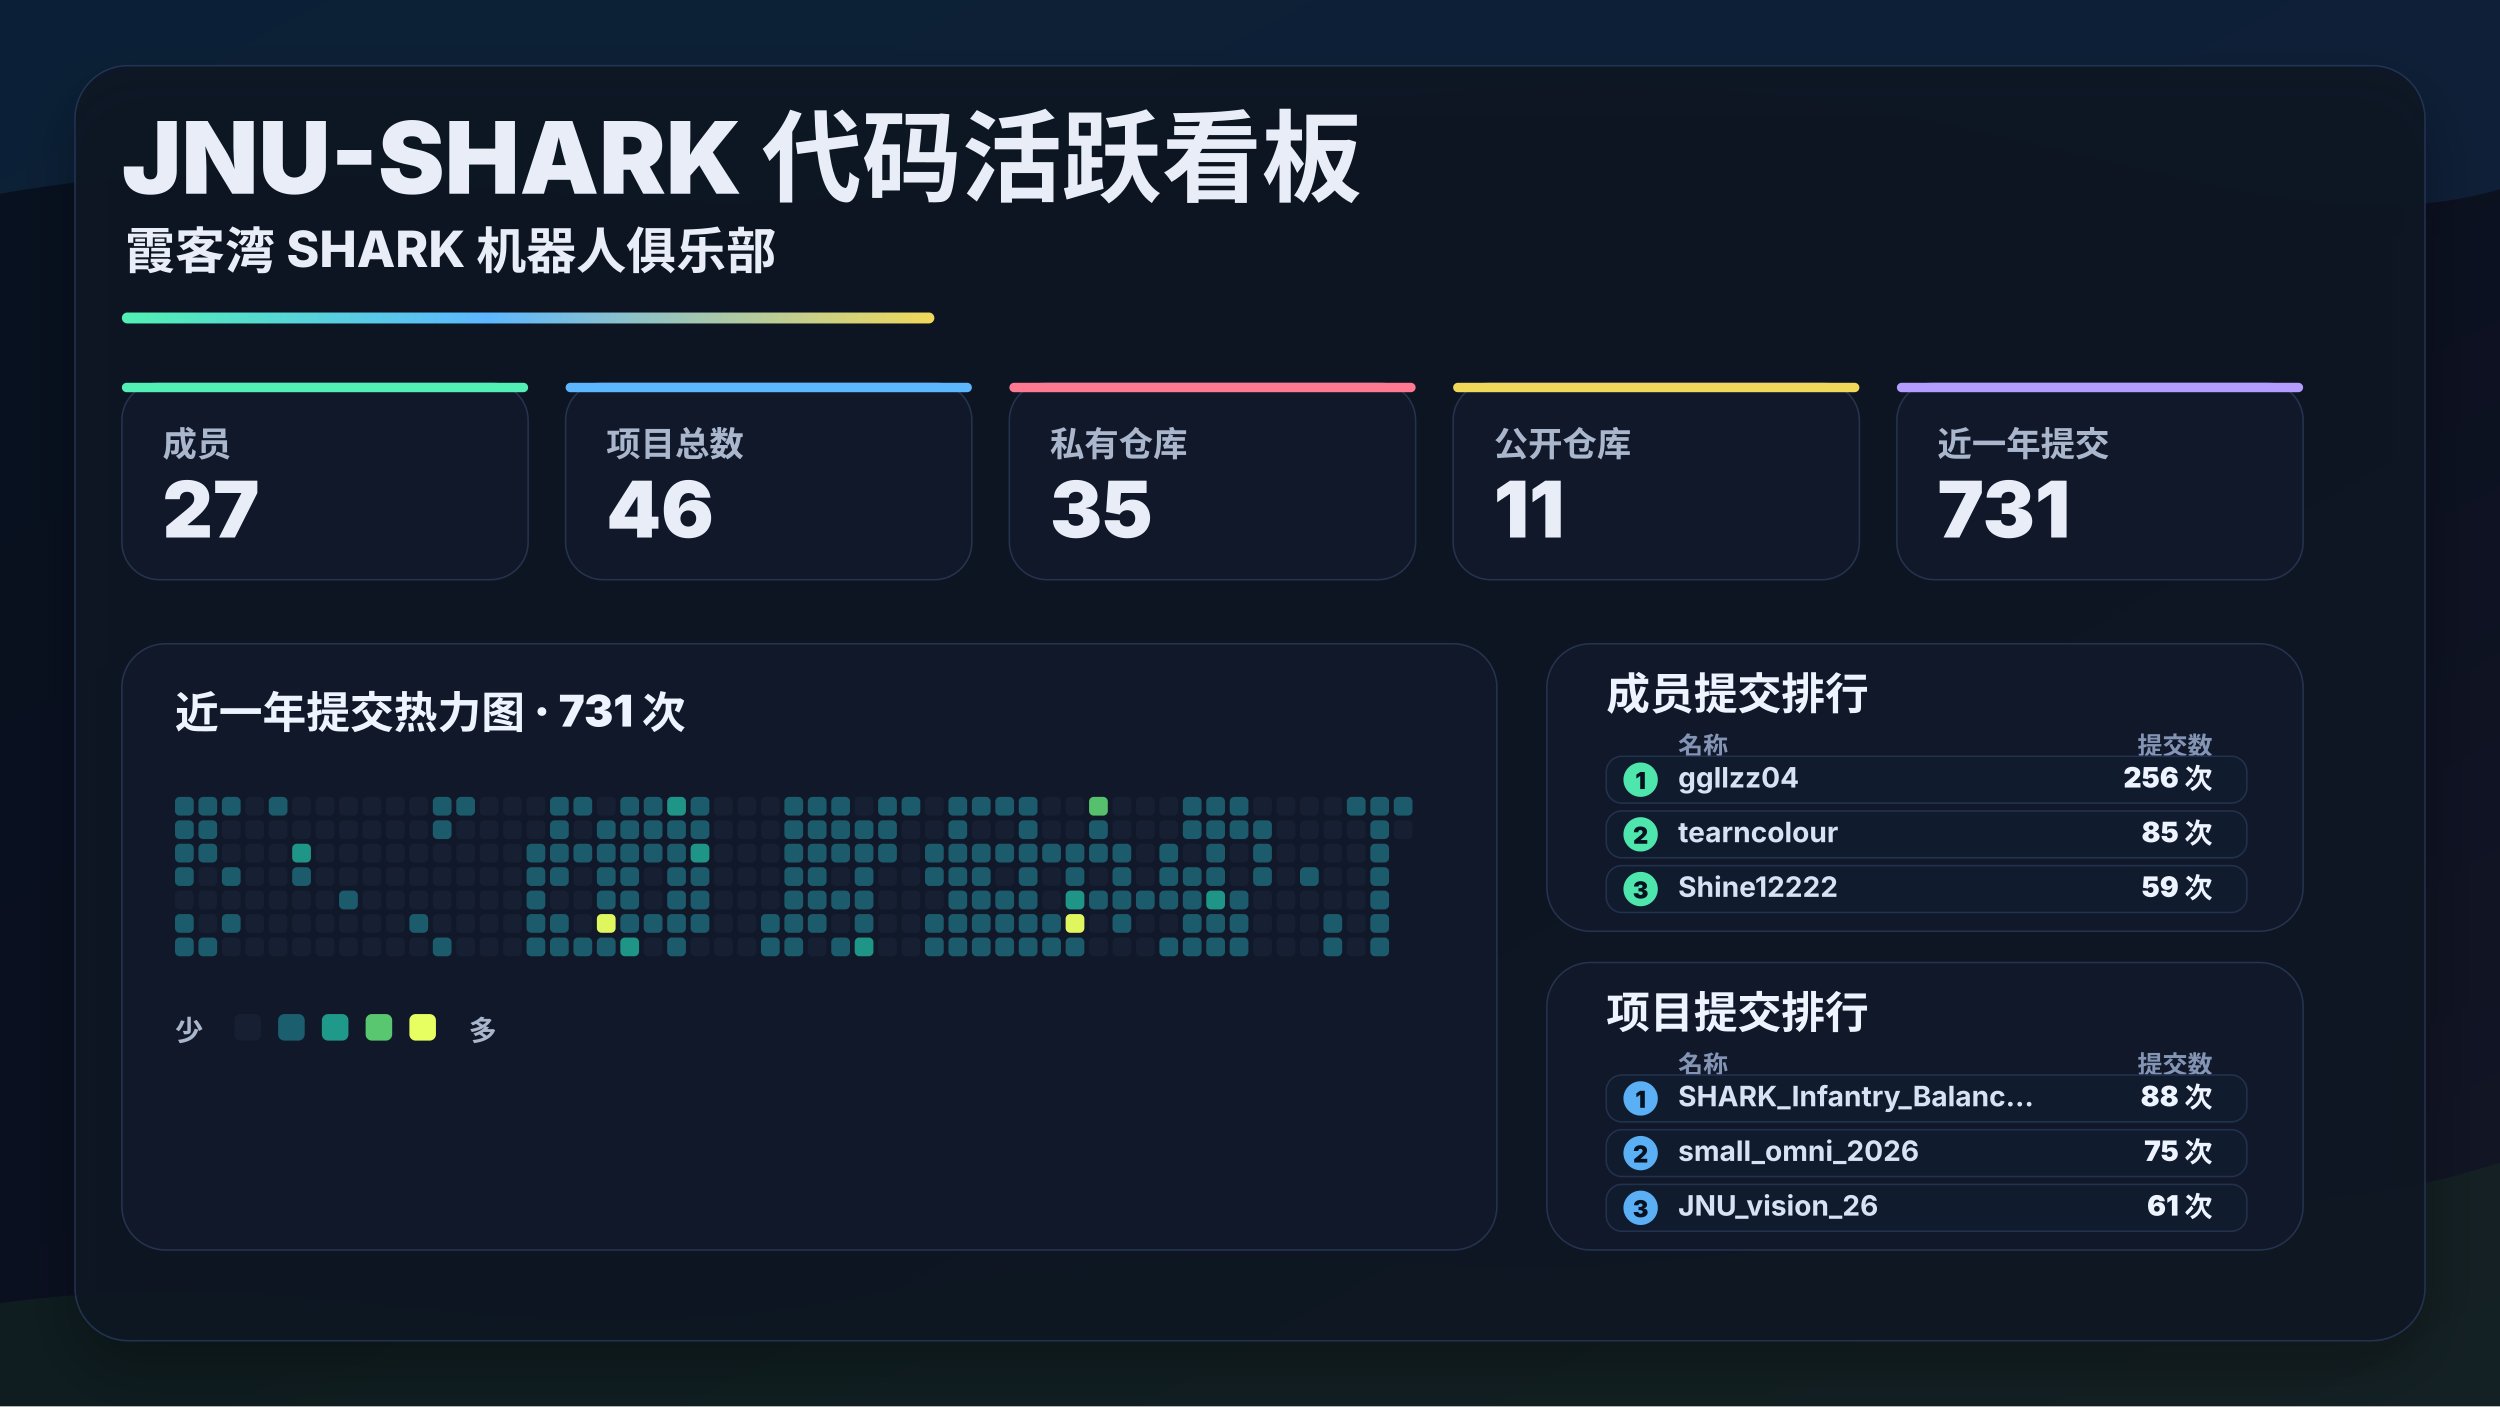
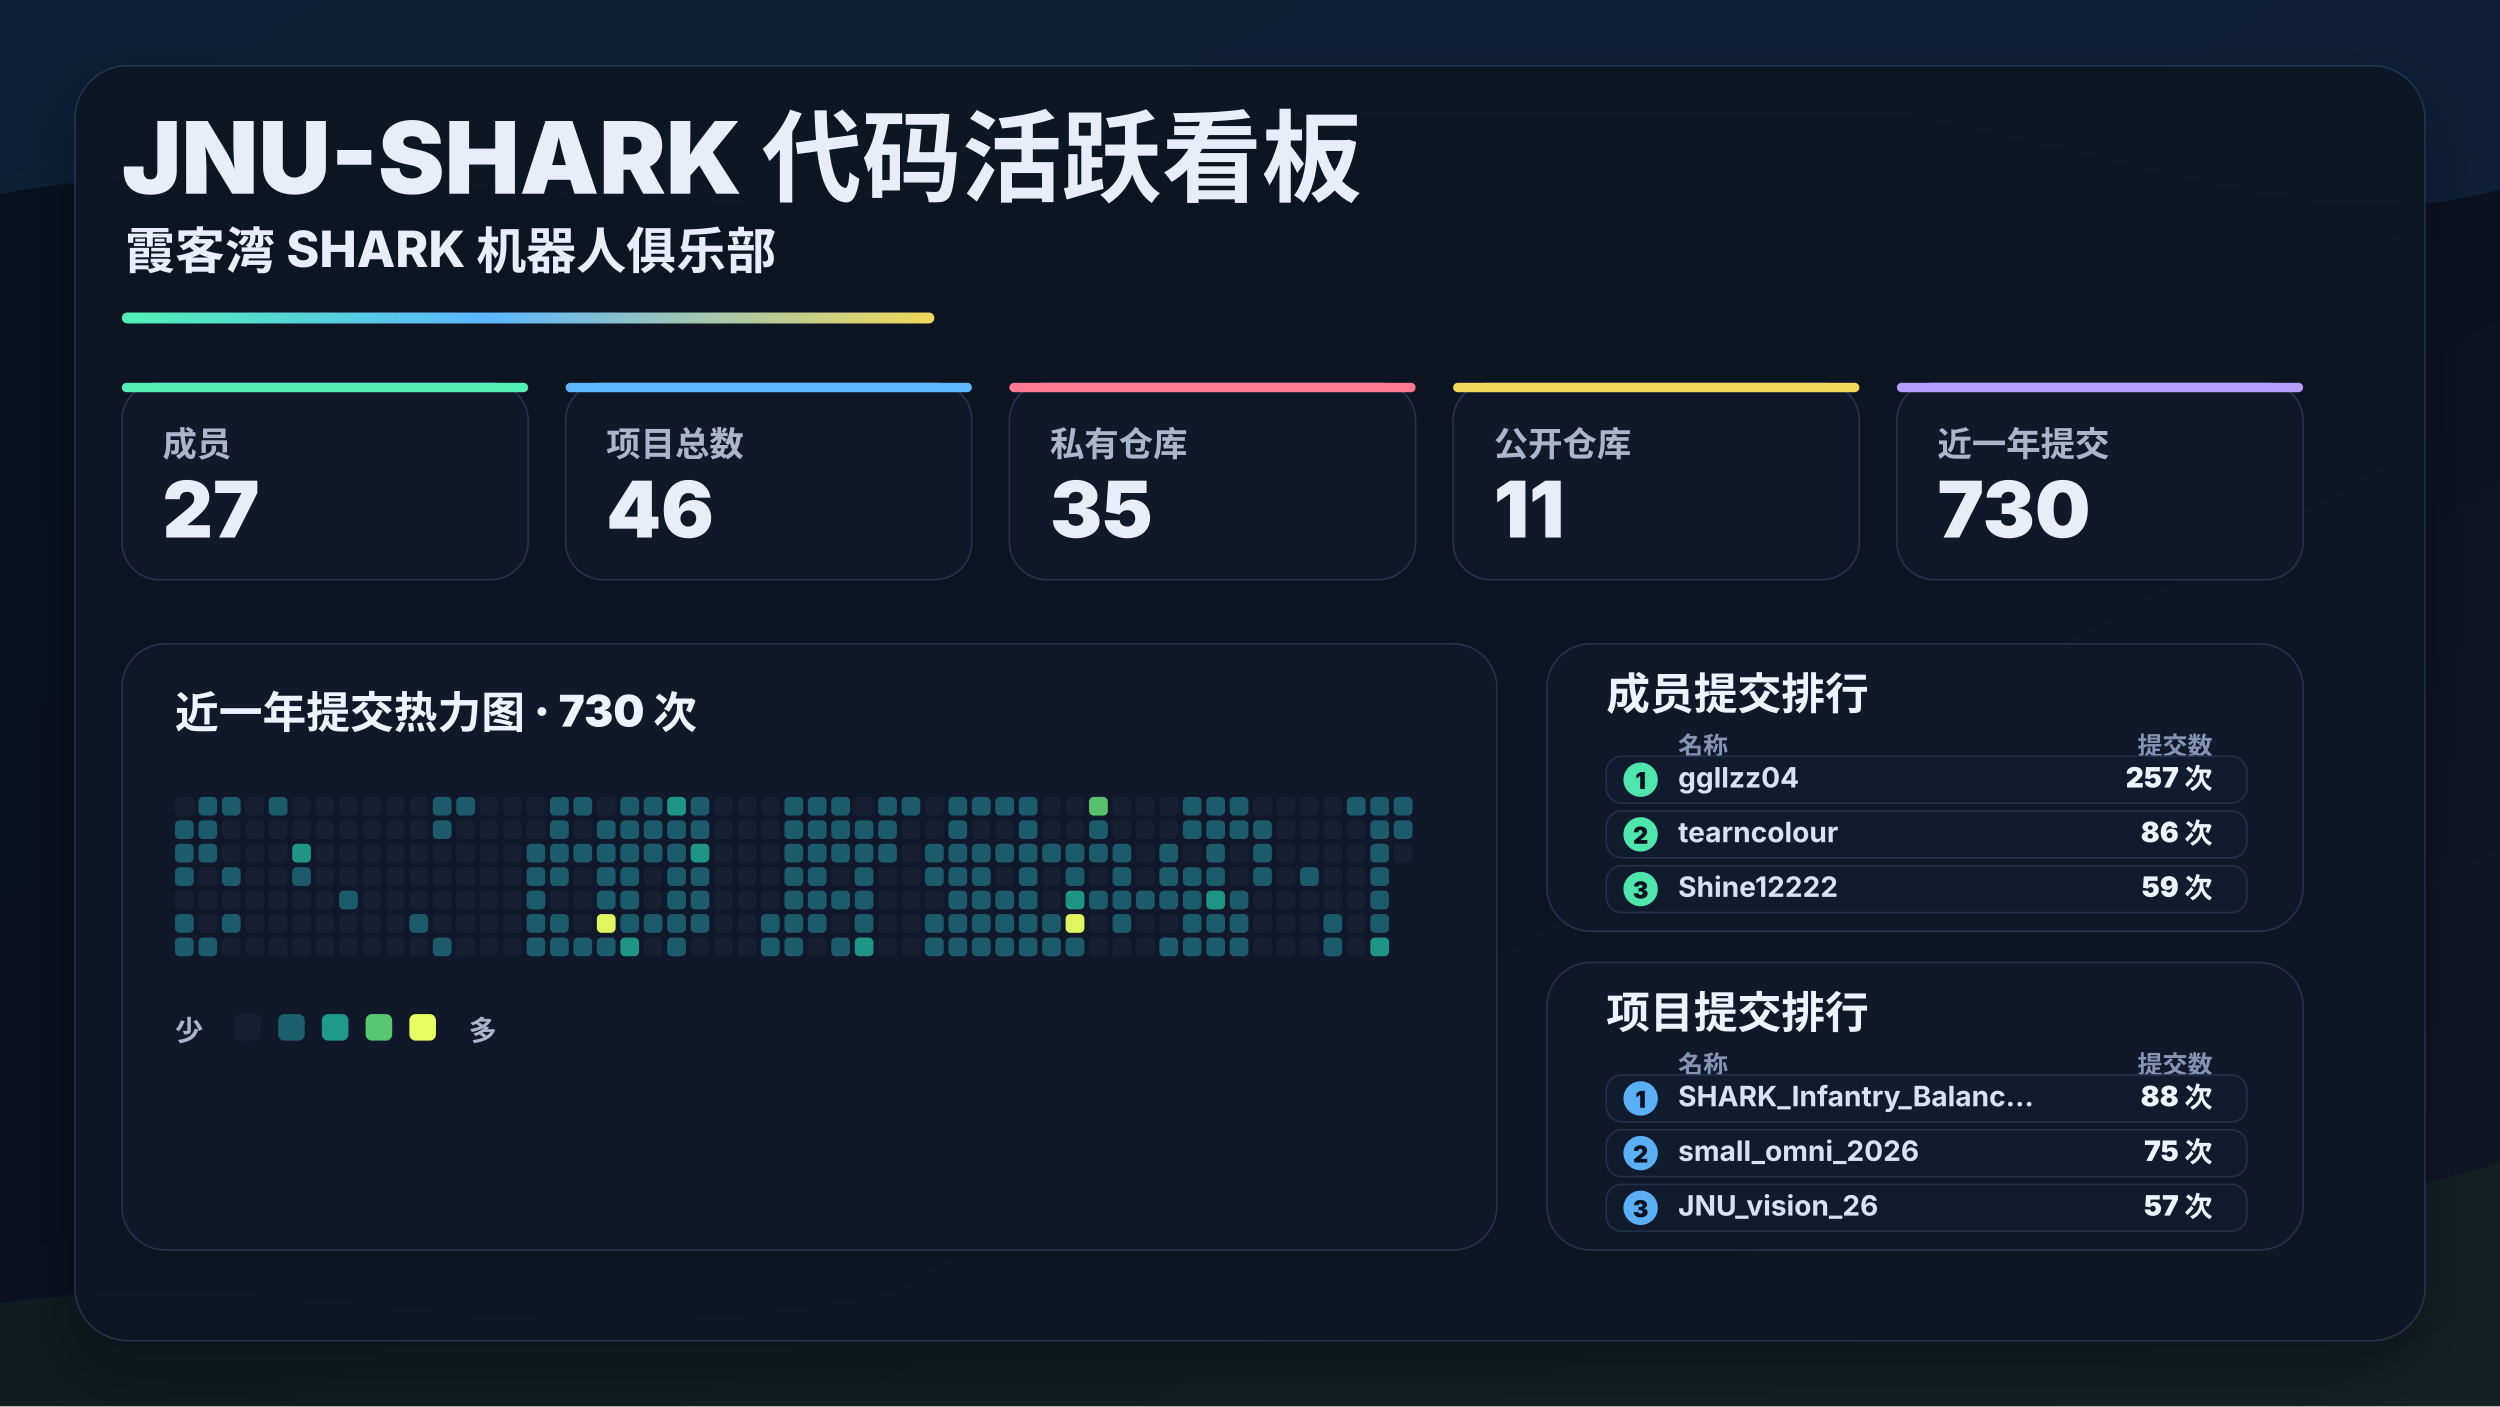
<svg xmlns="http://www.w3.org/2000/svg" width="1600" height="900" viewBox="0 0 1600 900" role="img" aria-labelledby="title desc">
  <defs>
    <linearGradient id="bg" x1="0" y1="0" x2="1" y2="1">
      <stop offset="0" stop-color="#07111f" />
      <stop offset="0.52" stop-color="#0b1020" />
      <stop offset="1" stop-color="#131625" />
    </linearGradient>
    <linearGradient id="hero" x1="0" y1="0" x2="1" y2="0">
      <stop offset="0" stop-color="#52f0b4" />
      <stop offset="0.45" stop-color="#5db7ff" />
      <stop offset="1" stop-color="#f0d85a" />
    </linearGradient>
    <filter id="softShadow" x="-10%" y="-10%" width="120%" height="120%">
      <feDropShadow dx="0" dy="18" stdDeviation="18" flood-color="#000000" flood-opacity="0.32" />
    </filter>
  </defs>
  <style>
    text { font-family: Inter, ui-sans-serif, system-ui, -apple-system, BlinkMacSystemFont, "Segoe UI", "PingFang SC", "Microsoft YaHei", sans-serif; fill: #e8edf7; }
    .title { font-size: 64px; font-weight: 900; letter-spacing: 0; }
    .subtitle { font-size: 32px; font-weight: 780; fill: #e8edf7; }
    .label { font-size: 22px; fill: #aab6cc; font-weight: 760; }
    .stat { font-size: 50px; font-weight: 900; }
    .section-title { font-size: 28px; font-weight: 860; fill: #eef4ff; }
    .table-head { font-size: 16px; fill: #8494b4; font-weight: 720; }
    .row-name { font-size: 18px; fill: #d7e2f4; font-weight: 720; }
    .row-value { font-size: 18px; fill: #eef4ff; font-weight: 860; }
    .rank { font-size: 15px; fill: #07111f; font-weight: 900; }
    .tiny { font-size: 18px; fill: #aab6cc; font-weight: 620; }
  </style>
  <rect width="1600" height="900" fill="url(#bg)" />
  <path d="M0 124 C250 80 385 160 620 114 C860 67 982 28 1220 74 C1392 108 1495 152 1600 121 L1600 0 L0 0 Z" fill="#12385c" opacity="0.38" />
  <path d="M0 834 C216 805 318 875 553 830 C835 776 935 837 1160 794 C1350 758 1464 789 1600 744 L1600 900 L0 900 Z" fill="#173622" opacity="0.36" />
  <g filter="url(#softShadow)">
    <rect x="48" y="42" width="1504" height="816" rx="34" fill="#0b1324" opacity="0.88" stroke="#263654" />
  </g>
  <text x="78" y="124" class="title">JNU-SHARK 代码活跃看板</text>
  <text x="80" y="172" class="subtitle">霞客湾 SHARK 机器人俱乐部</text>
  <rect x="78" y="200" width="520" height="7" rx="3.5" fill="url(#hero)" />
  <g>
    <rect x="78" y="245" width="260" height="126" rx="24" fill="#10182a" stroke="#25334f" />
    <rect x="78" y="245" width="260" height="6" rx="3" fill="#52f0b4" />
    <text x="104" y="292" class="label">成员</text>
    <text x="104" y="344" class="stat">27</text>
  </g>
  <g>
    <rect x="362" y="245" width="260" height="126" rx="24" fill="#10182a" stroke="#25334f" />
    <rect x="362" y="245" width="260" height="6" rx="3" fill="#5db7ff" />
    <text x="388" y="292" class="label">项目总数</text>
    <text x="388" y="344" class="stat">46</text>
  </g>
  <g>
    <rect x="646" y="245" width="260" height="126" rx="24" fill="#10182a" stroke="#25334f" />
    <rect x="646" y="245" width="260" height="6" rx="3" fill="#ff7a90" />
    <text x="672" y="292" class="label">私有仓库</text>
    <text x="672" y="344" class="stat">35</text>
  </g>
  <g>
    <rect x="930" y="245" width="260" height="126" rx="24" fill="#10182a" stroke="#25334f" />
    <rect x="930" y="245" width="260" height="6" rx="3" fill="#f0d85a" />
    <text x="956" y="292" class="label">公开仓库</text>
    <text x="956" y="344" class="stat">11</text>
  </g>
  <g>
    <rect x="1214" y="245" width="260" height="126" rx="24" fill="#10182a" stroke="#25334f" />
    <rect x="1214" y="245" width="260" height="6" rx="3" fill="#b59cff" />
    <text x="1240" y="292" class="label">近一年提交</text>
-     <text x="1240" y="344" class="stat">731</text>
+     <text x="1240" y="344" class="stat">730</text>
  </g>
  <rect x="78" y="412" width="880" height="388" rx="28" fill="#10182a" stroke="#25334f" />
-   <text x="112" y="466" class="section-title">近一年提交热力图 · 731 次</text>
-   <rect x="112" y="510" width="12" height="12" rx="3" fill="#1b5e6d" opacity="0.96" />
+   <text x="112" y="466" class="section-title">近一年提交热力图 · 730 次</text>
+   <rect x="112" y="510" width="12" height="12" rx="3" fill="#172033" opacity="0.96" />
  <rect x="112" y="525" width="12" height="12" rx="3" fill="#1b5e6d" opacity="0.96" />
  <rect x="112" y="540" width="12" height="12" rx="3" fill="#1b5e6d" opacity="0.96" />
  <rect x="112" y="555" width="12" height="12" rx="3" fill="#1b5e6d" opacity="0.96" />
  <rect x="112" y="570" width="12" height="12" rx="3" fill="#172033" opacity="0.96" />
  <rect x="112" y="585" width="12" height="12" rx="3" fill="#1b5e6d" opacity="0.96" />
  <rect x="112" y="600" width="12" height="12" rx="3" fill="#1b5e6d" opacity="0.96" />
  <rect x="127" y="510" width="12" height="12" rx="3" fill="#1b5e6d" opacity="0.96" />
  <rect x="127" y="525" width="12" height="12" rx="3" fill="#1b5e6d" opacity="0.96" />
  <rect x="127" y="540" width="12" height="12" rx="3" fill="#1b5e6d" opacity="0.96" />
  <rect x="127" y="555" width="12" height="12" rx="3" fill="#172033" opacity="0.96" />
  <rect x="127" y="570" width="12" height="12" rx="3" fill="#172033" opacity="0.96" />
  <rect x="127" y="585" width="12" height="12" rx="3" fill="#172033" opacity="0.96" />
  <rect x="127" y="600" width="12" height="12" rx="3" fill="#1b5e6d" opacity="0.96" />
  <rect x="142" y="510" width="12" height="12" rx="3" fill="#1b5e6d" opacity="0.96" />
  <rect x="142" y="525" width="12" height="12" rx="3" fill="#172033" opacity="0.96" />
  <rect x="142" y="540" width="12" height="12" rx="3" fill="#172033" opacity="0.96" />
  <rect x="142" y="555" width="12" height="12" rx="3" fill="#1b5e6d" opacity="0.96" />
  <rect x="142" y="570" width="12" height="12" rx="3" fill="#172033" opacity="0.96" />
  <rect x="142" y="585" width="12" height="12" rx="3" fill="#1b5e6d" opacity="0.96" />
  <rect x="142" y="600" width="12" height="12" rx="3" fill="#172033" opacity="0.96" />
  <rect x="157" y="510" width="12" height="12" rx="3" fill="#172033" opacity="0.96" />
  <rect x="157" y="525" width="12" height="12" rx="3" fill="#172033" opacity="0.96" />
  <rect x="157" y="540" width="12" height="12" rx="3" fill="#172033" opacity="0.96" />
  <rect x="157" y="555" width="12" height="12" rx="3" fill="#172033" opacity="0.96" />
  <rect x="157" y="570" width="12" height="12" rx="3" fill="#172033" opacity="0.96" />
  <rect x="157" y="585" width="12" height="12" rx="3" fill="#172033" opacity="0.96" />
  <rect x="157" y="600" width="12" height="12" rx="3" fill="#172033" opacity="0.96" />
  <rect x="172" y="510" width="12" height="12" rx="3" fill="#1b5e6d" opacity="0.96" />
  <rect x="172" y="525" width="12" height="12" rx="3" fill="#172033" opacity="0.96" />
  <rect x="172" y="540" width="12" height="12" rx="3" fill="#172033" opacity="0.96" />
  <rect x="172" y="555" width="12" height="12" rx="3" fill="#172033" opacity="0.96" />
  <rect x="172" y="570" width="12" height="12" rx="3" fill="#172033" opacity="0.96" />
  <rect x="172" y="585" width="12" height="12" rx="3" fill="#172033" opacity="0.96" />
  <rect x="172" y="600" width="12" height="12" rx="3" fill="#172033" opacity="0.96" />
  <rect x="187" y="510" width="12" height="12" rx="3" fill="#172033" opacity="0.96" />
  <rect x="187" y="525" width="12" height="12" rx="3" fill="#172033" opacity="0.96" />
  <rect x="187" y="540" width="12" height="12" rx="3" fill="#1f9a8a" opacity="0.96" />
  <rect x="187" y="555" width="12" height="12" rx="3" fill="#1b5e6d" opacity="0.96" />
  <rect x="187" y="570" width="12" height="12" rx="3" fill="#172033" opacity="0.96" />
  <rect x="187" y="585" width="12" height="12" rx="3" fill="#172033" opacity="0.96" />
  <rect x="187" y="600" width="12" height="12" rx="3" fill="#172033" opacity="0.96" />
  <rect x="202" y="510" width="12" height="12" rx="3" fill="#172033" opacity="0.96" />
  <rect x="202" y="525" width="12" height="12" rx="3" fill="#172033" opacity="0.96" />
  <rect x="202" y="540" width="12" height="12" rx="3" fill="#172033" opacity="0.96" />
  <rect x="202" y="555" width="12" height="12" rx="3" fill="#172033" opacity="0.96" />
  <rect x="202" y="570" width="12" height="12" rx="3" fill="#172033" opacity="0.96" />
  <rect x="202" y="585" width="12" height="12" rx="3" fill="#172033" opacity="0.96" />
  <rect x="202" y="600" width="12" height="12" rx="3" fill="#172033" opacity="0.96" />
  <rect x="217" y="510" width="12" height="12" rx="3" fill="#172033" opacity="0.96" />
  <rect x="217" y="525" width="12" height="12" rx="3" fill="#172033" opacity="0.96" />
  <rect x="217" y="540" width="12" height="12" rx="3" fill="#172033" opacity="0.96" />
  <rect x="217" y="555" width="12" height="12" rx="3" fill="#172033" opacity="0.96" />
  <rect x="217" y="570" width="12" height="12" rx="3" fill="#1b5e6d" opacity="0.96" />
  <rect x="217" y="585" width="12" height="12" rx="3" fill="#172033" opacity="0.96" />
  <rect x="217" y="600" width="12" height="12" rx="3" fill="#172033" opacity="0.96" />
  <rect x="232" y="510" width="12" height="12" rx="3" fill="#172033" opacity="0.96" />
  <rect x="232" y="525" width="12" height="12" rx="3" fill="#172033" opacity="0.96" />
  <rect x="232" y="540" width="12" height="12" rx="3" fill="#172033" opacity="0.96" />
  <rect x="232" y="555" width="12" height="12" rx="3" fill="#172033" opacity="0.96" />
  <rect x="232" y="570" width="12" height="12" rx="3" fill="#172033" opacity="0.96" />
  <rect x="232" y="585" width="12" height="12" rx="3" fill="#172033" opacity="0.96" />
  <rect x="232" y="600" width="12" height="12" rx="3" fill="#172033" opacity="0.96" />
  <rect x="247" y="510" width="12" height="12" rx="3" fill="#172033" opacity="0.96" />
  <rect x="247" y="525" width="12" height="12" rx="3" fill="#172033" opacity="0.96" />
  <rect x="247" y="540" width="12" height="12" rx="3" fill="#172033" opacity="0.96" />
  <rect x="247" y="555" width="12" height="12" rx="3" fill="#172033" opacity="0.96" />
  <rect x="247" y="570" width="12" height="12" rx="3" fill="#172033" opacity="0.96" />
  <rect x="247" y="585" width="12" height="12" rx="3" fill="#172033" opacity="0.96" />
  <rect x="247" y="600" width="12" height="12" rx="3" fill="#172033" opacity="0.96" />
  <rect x="262" y="510" width="12" height="12" rx="3" fill="#172033" opacity="0.96" />
  <rect x="262" y="525" width="12" height="12" rx="3" fill="#172033" opacity="0.96" />
  <rect x="262" y="540" width="12" height="12" rx="3" fill="#172033" opacity="0.96" />
  <rect x="262" y="555" width="12" height="12" rx="3" fill="#172033" opacity="0.96" />
  <rect x="262" y="570" width="12" height="12" rx="3" fill="#172033" opacity="0.96" />
  <rect x="262" y="585" width="12" height="12" rx="3" fill="#1b5e6d" opacity="0.96" />
  <rect x="262" y="600" width="12" height="12" rx="3" fill="#172033" opacity="0.96" />
  <rect x="277" y="510" width="12" height="12" rx="3" fill="#1b5e6d" opacity="0.96" />
  <rect x="277" y="525" width="12" height="12" rx="3" fill="#1b5e6d" opacity="0.96" />
  <rect x="277" y="540" width="12" height="12" rx="3" fill="#172033" opacity="0.96" />
  <rect x="277" y="555" width="12" height="12" rx="3" fill="#172033" opacity="0.96" />
  <rect x="277" y="570" width="12" height="12" rx="3" fill="#172033" opacity="0.96" />
  <rect x="277" y="585" width="12" height="12" rx="3" fill="#172033" opacity="0.96" />
  <rect x="277" y="600" width="12" height="12" rx="3" fill="#1b5e6d" opacity="0.96" />
  <rect x="292" y="510" width="12" height="12" rx="3" fill="#1b5e6d" opacity="0.96" />
  <rect x="292" y="525" width="12" height="12" rx="3" fill="#172033" opacity="0.96" />
  <rect x="292" y="540" width="12" height="12" rx="3" fill="#172033" opacity="0.96" />
  <rect x="292" y="555" width="12" height="12" rx="3" fill="#172033" opacity="0.96" />
  <rect x="292" y="570" width="12" height="12" rx="3" fill="#172033" opacity="0.96" />
  <rect x="292" y="585" width="12" height="12" rx="3" fill="#172033" opacity="0.96" />
  <rect x="292" y="600" width="12" height="12" rx="3" fill="#172033" opacity="0.96" />
  <rect x="307" y="510" width="12" height="12" rx="3" fill="#172033" opacity="0.96" />
  <rect x="307" y="525" width="12" height="12" rx="3" fill="#172033" opacity="0.96" />
  <rect x="307" y="540" width="12" height="12" rx="3" fill="#172033" opacity="0.96" />
  <rect x="307" y="555" width="12" height="12" rx="3" fill="#172033" opacity="0.96" />
  <rect x="307" y="570" width="12" height="12" rx="3" fill="#172033" opacity="0.96" />
  <rect x="307" y="585" width="12" height="12" rx="3" fill="#172033" opacity="0.96" />
  <rect x="307" y="600" width="12" height="12" rx="3" fill="#172033" opacity="0.96" />
  <rect x="322" y="510" width="12" height="12" rx="3" fill="#172033" opacity="0.96" />
  <rect x="322" y="525" width="12" height="12" rx="3" fill="#172033" opacity="0.96" />
  <rect x="322" y="540" width="12" height="12" rx="3" fill="#172033" opacity="0.96" />
  <rect x="322" y="555" width="12" height="12" rx="3" fill="#172033" opacity="0.96" />
  <rect x="322" y="570" width="12" height="12" rx="3" fill="#172033" opacity="0.96" />
  <rect x="322" y="585" width="12" height="12" rx="3" fill="#172033" opacity="0.96" />
  <rect x="322" y="600" width="12" height="12" rx="3" fill="#172033" opacity="0.96" />
  <rect x="337" y="510" width="12" height="12" rx="3" fill="#172033" opacity="0.96" />
  <rect x="337" y="525" width="12" height="12" rx="3" fill="#172033" opacity="0.96" />
  <rect x="337" y="540" width="12" height="12" rx="3" fill="#1b5e6d" opacity="0.96" />
  <rect x="337" y="555" width="12" height="12" rx="3" fill="#1b5e6d" opacity="0.96" />
  <rect x="337" y="570" width="12" height="12" rx="3" fill="#1b5e6d" opacity="0.96" />
  <rect x="337" y="585" width="12" height="12" rx="3" fill="#1b5e6d" opacity="0.96" />
  <rect x="337" y="600" width="12" height="12" rx="3" fill="#1b5e6d" opacity="0.96" />
  <rect x="352" y="510" width="12" height="12" rx="3" fill="#1b5e6d" opacity="0.96" />
  <rect x="352" y="525" width="12" height="12" rx="3" fill="#1b5e6d" opacity="0.96" />
  <rect x="352" y="540" width="12" height="12" rx="3" fill="#1b5e6d" opacity="0.96" />
  <rect x="352" y="555" width="12" height="12" rx="3" fill="#1b5e6d" opacity="0.96" />
  <rect x="352" y="570" width="12" height="12" rx="3" fill="#172033" opacity="0.96" />
  <rect x="352" y="585" width="12" height="12" rx="3" fill="#1b5e6d" opacity="0.96" />
  <rect x="352" y="600" width="12" height="12" rx="3" fill="#1b5e6d" opacity="0.96" />
  <rect x="367" y="510" width="12" height="12" rx="3" fill="#1b5e6d" opacity="0.96" />
  <rect x="367" y="525" width="12" height="12" rx="3" fill="#172033" opacity="0.96" />
  <rect x="367" y="540" width="12" height="12" rx="3" fill="#1b5e6d" opacity="0.96" />
  <rect x="367" y="555" width="12" height="12" rx="3" fill="#172033" opacity="0.96" />
  <rect x="367" y="570" width="12" height="12" rx="3" fill="#172033" opacity="0.96" />
  <rect x="367" y="585" width="12" height="12" rx="3" fill="#172033" opacity="0.96" />
  <rect x="367" y="600" width="12" height="12" rx="3" fill="#1b5e6d" opacity="0.96" />
  <rect x="382" y="510" width="12" height="12" rx="3" fill="#172033" opacity="0.96" />
  <rect x="382" y="525" width="12" height="12" rx="3" fill="#1b5e6d" opacity="0.96" />
  <rect x="382" y="540" width="12" height="12" rx="3" fill="#1b5e6d" opacity="0.96" />
  <rect x="382" y="555" width="12" height="12" rx="3" fill="#1b5e6d" opacity="0.96" />
  <rect x="382" y="570" width="12" height="12" rx="3" fill="#1b5e6d" opacity="0.96" />
  <rect x="382" y="585" width="12" height="12" rx="3" fill="#e7ff61" opacity="0.96" />
  <rect x="382" y="600" width="12" height="12" rx="3" fill="#1b5e6d" opacity="0.96" />
  <rect x="397" y="510" width="12" height="12" rx="3" fill="#1b5e6d" opacity="0.96" />
  <rect x="397" y="525" width="12" height="12" rx="3" fill="#1b5e6d" opacity="0.96" />
  <rect x="397" y="540" width="12" height="12" rx="3" fill="#1b5e6d" opacity="0.96" />
  <rect x="397" y="555" width="12" height="12" rx="3" fill="#1b5e6d" opacity="0.96" />
  <rect x="397" y="570" width="12" height="12" rx="3" fill="#1b5e6d" opacity="0.96" />
  <rect x="397" y="585" width="12" height="12" rx="3" fill="#1b5e6d" opacity="0.96" />
  <rect x="397" y="600" width="12" height="12" rx="3" fill="#1f9a8a" opacity="0.96" />
  <rect x="412" y="510" width="12" height="12" rx="3" fill="#1b5e6d" opacity="0.96" />
  <rect x="412" y="525" width="12" height="12" rx="3" fill="#1b5e6d" opacity="0.96" />
  <rect x="412" y="540" width="12" height="12" rx="3" fill="#1b5e6d" opacity="0.96" />
  <rect x="412" y="555" width="12" height="12" rx="3" fill="#172033" opacity="0.96" />
  <rect x="412" y="570" width="12" height="12" rx="3" fill="#172033" opacity="0.96" />
  <rect x="412" y="585" width="12" height="12" rx="3" fill="#1b5e6d" opacity="0.96" />
  <rect x="412" y="600" width="12" height="12" rx="3" fill="#172033" opacity="0.96" />
  <rect x="427" y="510" width="12" height="12" rx="3" fill="#1f9a8a" opacity="0.96" />
  <rect x="427" y="525" width="12" height="12" rx="3" fill="#1b5e6d" opacity="0.96" />
  <rect x="427" y="540" width="12" height="12" rx="3" fill="#1b5e6d" opacity="0.96" />
  <rect x="427" y="555" width="12" height="12" rx="3" fill="#1b5e6d" opacity="0.96" />
  <rect x="427" y="570" width="12" height="12" rx="3" fill="#1b5e6d" opacity="0.96" />
  <rect x="427" y="585" width="12" height="12" rx="3" fill="#1b5e6d" opacity="0.96" />
  <rect x="427" y="600" width="12" height="12" rx="3" fill="#1b5e6d" opacity="0.96" />
  <rect x="442" y="510" width="12" height="12" rx="3" fill="#1b5e6d" opacity="0.96" />
  <rect x="442" y="525" width="12" height="12" rx="3" fill="#1b5e6d" opacity="0.96" />
  <rect x="442" y="540" width="12" height="12" rx="3" fill="#1f9a8a" opacity="0.96" />
  <rect x="442" y="555" width="12" height="12" rx="3" fill="#1b5e6d" opacity="0.96" />
  <rect x="442" y="570" width="12" height="12" rx="3" fill="#1b5e6d" opacity="0.96" />
  <rect x="442" y="585" width="12" height="12" rx="3" fill="#1b5e6d" opacity="0.96" />
  <rect x="442" y="600" width="12" height="12" rx="3" fill="#172033" opacity="0.96" />
  <rect x="457" y="510" width="12" height="12" rx="3" fill="#172033" opacity="0.96" />
  <rect x="457" y="525" width="12" height="12" rx="3" fill="#172033" opacity="0.96" />
  <rect x="457" y="540" width="12" height="12" rx="3" fill="#172033" opacity="0.96" />
  <rect x="457" y="555" width="12" height="12" rx="3" fill="#172033" opacity="0.96" />
  <rect x="457" y="570" width="12" height="12" rx="3" fill="#172033" opacity="0.96" />
  <rect x="457" y="585" width="12" height="12" rx="3" fill="#172033" opacity="0.96" />
  <rect x="457" y="600" width="12" height="12" rx="3" fill="#172033" opacity="0.96" />
  <rect x="472" y="510" width="12" height="12" rx="3" fill="#172033" opacity="0.96" />
  <rect x="472" y="525" width="12" height="12" rx="3" fill="#172033" opacity="0.96" />
  <rect x="472" y="540" width="12" height="12" rx="3" fill="#172033" opacity="0.96" />
  <rect x="472" y="555" width="12" height="12" rx="3" fill="#172033" opacity="0.96" />
  <rect x="472" y="570" width="12" height="12" rx="3" fill="#172033" opacity="0.96" />
  <rect x="472" y="585" width="12" height="12" rx="3" fill="#172033" opacity="0.96" />
  <rect x="472" y="600" width="12" height="12" rx="3" fill="#172033" opacity="0.96" />
  <rect x="487" y="510" width="12" height="12" rx="3" fill="#172033" opacity="0.96" />
  <rect x="487" y="525" width="12" height="12" rx="3" fill="#172033" opacity="0.96" />
  <rect x="487" y="540" width="12" height="12" rx="3" fill="#172033" opacity="0.96" />
  <rect x="487" y="555" width="12" height="12" rx="3" fill="#172033" opacity="0.96" />
  <rect x="487" y="570" width="12" height="12" rx="3" fill="#172033" opacity="0.96" />
  <rect x="487" y="585" width="12" height="12" rx="3" fill="#1b5e6d" opacity="0.96" />
  <rect x="487" y="600" width="12" height="12" rx="3" fill="#1b5e6d" opacity="0.96" />
  <rect x="502" y="510" width="12" height="12" rx="3" fill="#1b5e6d" opacity="0.96" />
  <rect x="502" y="525" width="12" height="12" rx="3" fill="#1b5e6d" opacity="0.96" />
  <rect x="502" y="540" width="12" height="12" rx="3" fill="#1b5e6d" opacity="0.96" />
  <rect x="502" y="555" width="12" height="12" rx="3" fill="#1b5e6d" opacity="0.96" />
  <rect x="502" y="570" width="12" height="12" rx="3" fill="#1b5e6d" opacity="0.96" />
  <rect x="502" y="585" width="12" height="12" rx="3" fill="#1b5e6d" opacity="0.96" />
  <rect x="502" y="600" width="12" height="12" rx="3" fill="#1b5e6d" opacity="0.96" />
  <rect x="517" y="510" width="12" height="12" rx="3" fill="#1b5e6d" opacity="0.96" />
  <rect x="517" y="525" width="12" height="12" rx="3" fill="#1b5e6d" opacity="0.96" />
  <rect x="517" y="540" width="12" height="12" rx="3" fill="#1b5e6d" opacity="0.96" />
  <rect x="517" y="555" width="12" height="12" rx="3" fill="#1b5e6d" opacity="0.96" />
  <rect x="517" y="570" width="12" height="12" rx="3" fill="#1b5e6d" opacity="0.96" />
  <rect x="517" y="585" width="12" height="12" rx="3" fill="#1b5e6d" opacity="0.96" />
  <rect x="517" y="600" width="12" height="12" rx="3" fill="#172033" opacity="0.96" />
  <rect x="532" y="510" width="12" height="12" rx="3" fill="#1b5e6d" opacity="0.96" />
  <rect x="532" y="525" width="12" height="12" rx="3" fill="#1b5e6d" opacity="0.96" />
  <rect x="532" y="540" width="12" height="12" rx="3" fill="#1b5e6d" opacity="0.96" />
  <rect x="532" y="555" width="12" height="12" rx="3" fill="#172033" opacity="0.96" />
  <rect x="532" y="570" width="12" height="12" rx="3" fill="#1b5e6d" opacity="0.96" />
  <rect x="532" y="585" width="12" height="12" rx="3" fill="#172033" opacity="0.96" />
  <rect x="532" y="600" width="12" height="12" rx="3" fill="#1b5e6d" opacity="0.96" />
  <rect x="547" y="510" width="12" height="12" rx="3" fill="#172033" opacity="0.96" />
  <rect x="547" y="525" width="12" height="12" rx="3" fill="#1b5e6d" opacity="0.96" />
  <rect x="547" y="540" width="12" height="12" rx="3" fill="#1b5e6d" opacity="0.96" />
  <rect x="547" y="555" width="12" height="12" rx="3" fill="#1b5e6d" opacity="0.96" />
  <rect x="547" y="570" width="12" height="12" rx="3" fill="#1b5e6d" opacity="0.96" />
  <rect x="547" y="585" width="12" height="12" rx="3" fill="#1b5e6d" opacity="0.96" />
  <rect x="547" y="600" width="12" height="12" rx="3" fill="#1f9a8a" opacity="0.96" />
  <rect x="562" y="510" width="12" height="12" rx="3" fill="#1b5e6d" opacity="0.96" />
  <rect x="562" y="525" width="12" height="12" rx="3" fill="#1b5e6d" opacity="0.96" />
  <rect x="562" y="540" width="12" height="12" rx="3" fill="#1b5e6d" opacity="0.96" />
  <rect x="562" y="555" width="12" height="12" rx="3" fill="#172033" opacity="0.96" />
  <rect x="562" y="570" width="12" height="12" rx="3" fill="#172033" opacity="0.96" />
  <rect x="562" y="585" width="12" height="12" rx="3" fill="#172033" opacity="0.96" />
  <rect x="562" y="600" width="12" height="12" rx="3" fill="#172033" opacity="0.96" />
  <rect x="577" y="510" width="12" height="12" rx="3" fill="#1b5e6d" opacity="0.96" />
  <rect x="577" y="525" width="12" height="12" rx="3" fill="#172033" opacity="0.96" />
  <rect x="577" y="540" width="12" height="12" rx="3" fill="#172033" opacity="0.96" />
  <rect x="577" y="555" width="12" height="12" rx="3" fill="#172033" opacity="0.96" />
  <rect x="577" y="570" width="12" height="12" rx="3" fill="#172033" opacity="0.96" />
  <rect x="577" y="585" width="12" height="12" rx="3" fill="#172033" opacity="0.96" />
  <rect x="577" y="600" width="12" height="12" rx="3" fill="#172033" opacity="0.96" />
  <rect x="592" y="510" width="12" height="12" rx="3" fill="#172033" opacity="0.96" />
  <rect x="592" y="525" width="12" height="12" rx="3" fill="#172033" opacity="0.96" />
  <rect x="592" y="540" width="12" height="12" rx="3" fill="#1b5e6d" opacity="0.96" />
  <rect x="592" y="555" width="12" height="12" rx="3" fill="#1b5e6d" opacity="0.96" />
  <rect x="592" y="570" width="12" height="12" rx="3" fill="#172033" opacity="0.96" />
  <rect x="592" y="585" width="12" height="12" rx="3" fill="#1b5e6d" opacity="0.96" />
  <rect x="592" y="600" width="12" height="12" rx="3" fill="#1b5e6d" opacity="0.96" />
  <rect x="607" y="510" width="12" height="12" rx="3" fill="#1b5e6d" opacity="0.96" />
  <rect x="607" y="525" width="12" height="12" rx="3" fill="#1b5e6d" opacity="0.96" />
  <rect x="607" y="540" width="12" height="12" rx="3" fill="#1b5e6d" opacity="0.96" />
  <rect x="607" y="555" width="12" height="12" rx="3" fill="#1b5e6d" opacity="0.96" />
  <rect x="607" y="570" width="12" height="12" rx="3" fill="#1b5e6d" opacity="0.96" />
  <rect x="607" y="585" width="12" height="12" rx="3" fill="#1b5e6d" opacity="0.96" />
  <rect x="607" y="600" width="12" height="12" rx="3" fill="#1b5e6d" opacity="0.96" />
  <rect x="622" y="510" width="12" height="12" rx="3" fill="#1b5e6d" opacity="0.96" />
  <rect x="622" y="525" width="12" height="12" rx="3" fill="#172033" opacity="0.96" />
  <rect x="622" y="540" width="12" height="12" rx="3" fill="#1b5e6d" opacity="0.96" />
  <rect x="622" y="555" width="12" height="12" rx="3" fill="#1b5e6d" opacity="0.96" />
  <rect x="622" y="570" width="12" height="12" rx="3" fill="#1b5e6d" opacity="0.96" />
  <rect x="622" y="585" width="12" height="12" rx="3" fill="#1b5e6d" opacity="0.96" />
  <rect x="622" y="600" width="12" height="12" rx="3" fill="#1b5e6d" opacity="0.96" />
  <rect x="637" y="510" width="12" height="12" rx="3" fill="#1b5e6d" opacity="0.96" />
  <rect x="637" y="525" width="12" height="12" rx="3" fill="#172033" opacity="0.96" />
  <rect x="637" y="540" width="12" height="12" rx="3" fill="#1b5e6d" opacity="0.96" />
  <rect x="637" y="555" width="12" height="12" rx="3" fill="#172033" opacity="0.96" />
  <rect x="637" y="570" width="12" height="12" rx="3" fill="#1b5e6d" opacity="0.96" />
  <rect x="637" y="585" width="12" height="12" rx="3" fill="#1b5e6d" opacity="0.96" />
  <rect x="637" y="600" width="12" height="12" rx="3" fill="#1b5e6d" opacity="0.96" />
  <rect x="652" y="510" width="12" height="12" rx="3" fill="#1b5e6d" opacity="0.96" />
  <rect x="652" y="525" width="12" height="12" rx="3" fill="#1b5e6d" opacity="0.96" />
  <rect x="652" y="540" width="12" height="12" rx="3" fill="#1b5e6d" opacity="0.96" />
  <rect x="652" y="555" width="12" height="12" rx="3" fill="#1b5e6d" opacity="0.96" />
  <rect x="652" y="570" width="12" height="12" rx="3" fill="#1b5e6d" opacity="0.96" />
  <rect x="652" y="585" width="12" height="12" rx="3" fill="#1b5e6d" opacity="0.96" />
  <rect x="652" y="600" width="12" height="12" rx="3" fill="#1b5e6d" opacity="0.96" />
  <rect x="667" y="510" width="12" height="12" rx="3" fill="#172033" opacity="0.96" />
  <rect x="667" y="525" width="12" height="12" rx="3" fill="#172033" opacity="0.96" />
  <rect x="667" y="540" width="12" height="12" rx="3" fill="#1b5e6d" opacity="0.96" />
  <rect x="667" y="555" width="12" height="12" rx="3" fill="#172033" opacity="0.96" />
  <rect x="667" y="570" width="12" height="12" rx="3" fill="#172033" opacity="0.96" />
  <rect x="667" y="585" width="12" height="12" rx="3" fill="#1b5e6d" opacity="0.96" />
  <rect x="667" y="600" width="12" height="12" rx="3" fill="#1b5e6d" opacity="0.96" />
  <rect x="682" y="510" width="12" height="12" rx="3" fill="#172033" opacity="0.96" />
  <rect x="682" y="525" width="12" height="12" rx="3" fill="#172033" opacity="0.96" />
  <rect x="682" y="540" width="12" height="12" rx="3" fill="#1b5e6d" opacity="0.96" />
  <rect x="682" y="555" width="12" height="12" rx="3" fill="#1b5e6d" opacity="0.96" />
  <rect x="682" y="570" width="12" height="12" rx="3" fill="#1f9a8a" opacity="0.96" />
  <rect x="682" y="585" width="12" height="12" rx="3" fill="#e7ff61" opacity="0.96" />
  <rect x="682" y="600" width="12" height="12" rx="3" fill="#1b5e6d" opacity="0.96" />
  <rect x="697" y="510" width="12" height="12" rx="3" fill="#58c76f" opacity="0.96" />
  <rect x="697" y="525" width="12" height="12" rx="3" fill="#1b5e6d" opacity="0.96" />
  <rect x="697" y="540" width="12" height="12" rx="3" fill="#1b5e6d" opacity="0.96" />
  <rect x="697" y="555" width="12" height="12" rx="3" fill="#172033" opacity="0.96" />
  <rect x="697" y="570" width="12" height="12" rx="3" fill="#1b5e6d" opacity="0.96" />
  <rect x="697" y="585" width="12" height="12" rx="3" fill="#172033" opacity="0.96" />
  <rect x="697" y="600" width="12" height="12" rx="3" fill="#172033" opacity="0.96" />
  <rect x="712" y="510" width="12" height="12" rx="3" fill="#172033" opacity="0.96" />
  <rect x="712" y="525" width="12" height="12" rx="3" fill="#172033" opacity="0.96" />
  <rect x="712" y="540" width="12" height="12" rx="3" fill="#1b5e6d" opacity="0.96" />
  <rect x="712" y="555" width="12" height="12" rx="3" fill="#1b5e6d" opacity="0.96" />
  <rect x="712" y="570" width="12" height="12" rx="3" fill="#1b5e6d" opacity="0.96" />
  <rect x="712" y="585" width="12" height="12" rx="3" fill="#1b5e6d" opacity="0.96" />
  <rect x="712" y="600" width="12" height="12" rx="3" fill="#172033" opacity="0.96" />
  <rect x="727" y="510" width="12" height="12" rx="3" fill="#172033" opacity="0.96" />
  <rect x="727" y="525" width="12" height="12" rx="3" fill="#172033" opacity="0.96" />
  <rect x="727" y="540" width="12" height="12" rx="3" fill="#172033" opacity="0.96" />
  <rect x="727" y="555" width="12" height="12" rx="3" fill="#172033" opacity="0.96" />
  <rect x="727" y="570" width="12" height="12" rx="3" fill="#1b5e6d" opacity="0.96" />
  <rect x="727" y="585" width="12" height="12" rx="3" fill="#172033" opacity="0.96" />
  <rect x="727" y="600" width="12" height="12" rx="3" fill="#172033" opacity="0.96" />
  <rect x="742" y="510" width="12" height="12" rx="3" fill="#172033" opacity="0.96" />
  <rect x="742" y="525" width="12" height="12" rx="3" fill="#172033" opacity="0.96" />
  <rect x="742" y="540" width="12" height="12" rx="3" fill="#1b5e6d" opacity="0.96" />
  <rect x="742" y="555" width="12" height="12" rx="3" fill="#1b5e6d" opacity="0.96" />
  <rect x="742" y="570" width="12" height="12" rx="3" fill="#1b5e6d" opacity="0.96" />
  <rect x="742" y="585" width="12" height="12" rx="3" fill="#172033" opacity="0.96" />
  <rect x="742" y="600" width="12" height="12" rx="3" fill="#1b5e6d" opacity="0.96" />
  <rect x="757" y="510" width="12" height="12" rx="3" fill="#1b5e6d" opacity="0.96" />
  <rect x="757" y="525" width="12" height="12" rx="3" fill="#1b5e6d" opacity="0.96" />
  <rect x="757" y="540" width="12" height="12" rx="3" fill="#172033" opacity="0.96" />
  <rect x="757" y="555" width="12" height="12" rx="3" fill="#1b5e6d" opacity="0.96" />
  <rect x="757" y="570" width="12" height="12" rx="3" fill="#1b5e6d" opacity="0.96" />
  <rect x="757" y="585" width="12" height="12" rx="3" fill="#1b5e6d" opacity="0.96" />
  <rect x="757" y="600" width="12" height="12" rx="3" fill="#1b5e6d" opacity="0.96" />
  <rect x="772" y="510" width="12" height="12" rx="3" fill="#1b5e6d" opacity="0.96" />
  <rect x="772" y="525" width="12" height="12" rx="3" fill="#1b5e6d" opacity="0.96" />
  <rect x="772" y="540" width="12" height="12" rx="3" fill="#1b5e6d" opacity="0.96" />
  <rect x="772" y="555" width="12" height="12" rx="3" fill="#1b5e6d" opacity="0.96" />
  <rect x="772" y="570" width="12" height="12" rx="3" fill="#1f9a8a" opacity="0.96" />
  <rect x="772" y="585" width="12" height="12" rx="3" fill="#1b5e6d" opacity="0.96" />
  <rect x="772" y="600" width="12" height="12" rx="3" fill="#1b5e6d" opacity="0.96" />
  <rect x="787" y="510" width="12" height="12" rx="3" fill="#1b5e6d" opacity="0.96" />
  <rect x="787" y="525" width="12" height="12" rx="3" fill="#1b5e6d" opacity="0.96" />
  <rect x="787" y="540" width="12" height="12" rx="3" fill="#172033" opacity="0.96" />
  <rect x="787" y="555" width="12" height="12" rx="3" fill="#172033" opacity="0.96" />
  <rect x="787" y="570" width="12" height="12" rx="3" fill="#1b5e6d" opacity="0.96" />
  <rect x="787" y="585" width="12" height="12" rx="3" fill="#1b5e6d" opacity="0.96" />
  <rect x="787" y="600" width="12" height="12" rx="3" fill="#1b5e6d" opacity="0.96" />
  <rect x="802" y="510" width="12" height="12" rx="3" fill="#172033" opacity="0.96" />
  <rect x="802" y="525" width="12" height="12" rx="3" fill="#1b5e6d" opacity="0.96" />
  <rect x="802" y="540" width="12" height="12" rx="3" fill="#1b5e6d" opacity="0.96" />
  <rect x="802" y="555" width="12" height="12" rx="3" fill="#1b5e6d" opacity="0.96" />
  <rect x="802" y="570" width="12" height="12" rx="3" fill="#172033" opacity="0.96" />
  <rect x="802" y="585" width="12" height="12" rx="3" fill="#172033" opacity="0.96" />
  <rect x="802" y="600" width="12" height="12" rx="3" fill="#172033" opacity="0.96" />
  <rect x="817" y="510" width="12" height="12" rx="3" fill="#172033" opacity="0.96" />
  <rect x="817" y="525" width="12" height="12" rx="3" fill="#172033" opacity="0.96" />
  <rect x="817" y="540" width="12" height="12" rx="3" fill="#172033" opacity="0.96" />
  <rect x="817" y="555" width="12" height="12" rx="3" fill="#172033" opacity="0.96" />
  <rect x="817" y="570" width="12" height="12" rx="3" fill="#172033" opacity="0.96" />
  <rect x="817" y="585" width="12" height="12" rx="3" fill="#172033" opacity="0.96" />
  <rect x="817" y="600" width="12" height="12" rx="3" fill="#172033" opacity="0.96" />
  <rect x="832" y="510" width="12" height="12" rx="3" fill="#172033" opacity="0.96" />
  <rect x="832" y="525" width="12" height="12" rx="3" fill="#172033" opacity="0.96" />
  <rect x="832" y="540" width="12" height="12" rx="3" fill="#172033" opacity="0.96" />
  <rect x="832" y="555" width="12" height="12" rx="3" fill="#1b5e6d" opacity="0.96" />
  <rect x="832" y="570" width="12" height="12" rx="3" fill="#172033" opacity="0.96" />
  <rect x="832" y="585" width="12" height="12" rx="3" fill="#172033" opacity="0.96" />
  <rect x="832" y="600" width="12" height="12" rx="3" fill="#172033" opacity="0.96" />
  <rect x="847" y="510" width="12" height="12" rx="3" fill="#172033" opacity="0.96" />
  <rect x="847" y="525" width="12" height="12" rx="3" fill="#172033" opacity="0.96" />
  <rect x="847" y="540" width="12" height="12" rx="3" fill="#172033" opacity="0.96" />
  <rect x="847" y="555" width="12" height="12" rx="3" fill="#172033" opacity="0.96" />
  <rect x="847" y="570" width="12" height="12" rx="3" fill="#172033" opacity="0.96" />
  <rect x="847" y="585" width="12" height="12" rx="3" fill="#1b5e6d" opacity="0.96" />
  <rect x="847" y="600" width="12" height="12" rx="3" fill="#1b5e6d" opacity="0.96" />
  <rect x="862" y="510" width="12" height="12" rx="3" fill="#1b5e6d" opacity="0.96" />
  <rect x="862" y="525" width="12" height="12" rx="3" fill="#172033" opacity="0.96" />
  <rect x="862" y="540" width="12" height="12" rx="3" fill="#172033" opacity="0.96" />
  <rect x="862" y="555" width="12" height="12" rx="3" fill="#172033" opacity="0.96" />
  <rect x="862" y="570" width="12" height="12" rx="3" fill="#172033" opacity="0.96" />
  <rect x="862" y="585" width="12" height="12" rx="3" fill="#172033" opacity="0.96" />
  <rect x="862" y="600" width="12" height="12" rx="3" fill="#172033" opacity="0.96" />
  <rect x="877" y="510" width="12" height="12" rx="3" fill="#1b5e6d" opacity="0.96" />
  <rect x="877" y="525" width="12" height="12" rx="3" fill="#1b5e6d" opacity="0.96" />
  <rect x="877" y="540" width="12" height="12" rx="3" fill="#1b5e6d" opacity="0.96" />
  <rect x="877" y="555" width="12" height="12" rx="3" fill="#1b5e6d" opacity="0.96" />
  <rect x="877" y="570" width="12" height="12" rx="3" fill="#1b5e6d" opacity="0.96" />
  <rect x="877" y="585" width="12" height="12" rx="3" fill="#1b5e6d" opacity="0.96" />
-   <rect x="877" y="600" width="12" height="12" rx="3" fill="#1b5e6d" opacity="0.96" />
+   <rect x="877" y="600" width="12" height="12" rx="3" fill="#1f9a8a" opacity="0.96" />
  <rect x="892" y="510" width="12" height="12" rx="3" fill="#1b5e6d" opacity="0.96" />
-   <rect x="892" y="525" width="12" height="12" rx="3" fill="#172033" opacity="0.96" />
+   <rect x="892" y="525" width="12" height="12" rx="3" fill="#1b5e6d" opacity="0.96" />
+   <rect x="892" y="540" width="12" height="12" rx="3" fill="#172033" opacity="0.96" />
  <text x="112" y="666" class="tiny">少</text>
  <rect x="150" y="649" width="17" height="17" rx="4" fill="#172033" />
  <rect x="178" y="649" width="17" height="17" rx="4" fill="#1b5e6d" />
  <rect x="206" y="649" width="17" height="17" rx="4" fill="#1f9a8a" />
  <rect x="234" y="649" width="17" height="17" rx="4" fill="#58c76f" />
  <rect x="262" y="649" width="17" height="17" rx="4" fill="#e7ff61" />
  <text x="300" y="666" class="tiny">多</text>
  <rect x="990" y="412" width="484" height="184" rx="28" fill="#10182a" stroke="#25334f" />
  <text x="1028" y="454" class="section-title">成员提交排行</text>
  <text x="1074" y="483" class="table-head">名称</text>
  <text x="1416" y="483" class="table-head" text-anchor="end">提交数</text>
  <g>
    <rect x="1028" y="484" width="410" height="30" rx="10" fill="#111b2e" stroke="#22314d" />
    <circle cx="1050" cy="499" r="11" fill="#52f0b4" opacity="0.95" />
    <text x="1050" y="505" class="rank" text-anchor="middle">1</text>
    <text x="1074" y="504" class="row-name">ggllzz04</text>
-     <text x="1416" y="504" class="row-value" text-anchor="end">256 次</text>
+     <text x="1416" y="504" class="row-value" text-anchor="end">257 次</text>
  </g>
  <g>
    <rect x="1028" y="519" width="410" height="30" rx="10" fill="#111b2e" stroke="#22314d" />
    <circle cx="1050" cy="534" r="11" fill="#52f0b4" opacity="0.95" />
    <text x="1050" y="540" class="rank" text-anchor="middle">2</text>
    <text x="1074" y="539" class="row-name">tearncolour</text>
-     <text x="1416" y="539" class="row-value" text-anchor="end">85 次</text>
+     <text x="1416" y="539" class="row-value" text-anchor="end">86 次</text>
  </g>
  <g>
    <rect x="1028" y="554" width="410" height="30" rx="10" fill="#111b2e" stroke="#22314d" />
    <circle cx="1050" cy="569" r="11" fill="#52f0b4" opacity="0.95" />
    <text x="1050" y="575" class="rank" text-anchor="middle">3</text>
    <text x="1074" y="574" class="row-name">Shine12222</text>
    <text x="1416" y="574" class="row-value" text-anchor="end">59 次</text>
  </g>
  <rect x="990" y="616" width="484" height="184" rx="28" fill="#10182a" stroke="#25334f" />
  <text x="1028" y="658" class="section-title">项目提交排行</text>
  <text x="1074" y="687" class="table-head">名称</text>
  <text x="1416" y="687" class="table-head" text-anchor="end">提交数</text>
  <g>
    <rect x="1028" y="688" width="410" height="30" rx="10" fill="#111b2e" stroke="#22314d" />
    <circle cx="1050" cy="703" r="11" fill="#5db7ff" opacity="0.95" />
    <text x="1050" y="709" class="rank" text-anchor="middle">1</text>
    <text x="1074" y="708" class="row-name">SHARK_Infantry_Balanc...</text>
    <text x="1416" y="708" class="row-value" text-anchor="end">88 次</text>
  </g>
  <g>
    <rect x="1028" y="723" width="410" height="30" rx="10" fill="#111b2e" stroke="#22314d" />
    <circle cx="1050" cy="738" r="11" fill="#5db7ff" opacity="0.95" />
    <text x="1050" y="744" class="rank" text-anchor="middle">2</text>
    <text x="1074" y="743" class="row-name">small_omni_2026</text>
    <text x="1416" y="743" class="row-value" text-anchor="end">75 次</text>
  </g>
  <g>
    <rect x="1028" y="758" width="410" height="30" rx="10" fill="#111b2e" stroke="#22314d" />
    <circle cx="1050" cy="773" r="11" fill="#5db7ff" opacity="0.95" />
    <text x="1050" y="779" class="rank" text-anchor="middle">3</text>
    <text x="1074" y="778" class="row-name">JNU_vision_26</text>
-     <text x="1416" y="778" class="row-value" text-anchor="end">61 次</text>
+     <text x="1416" y="778" class="row-value" text-anchor="end">57 次</text>
  </g>
</svg>
